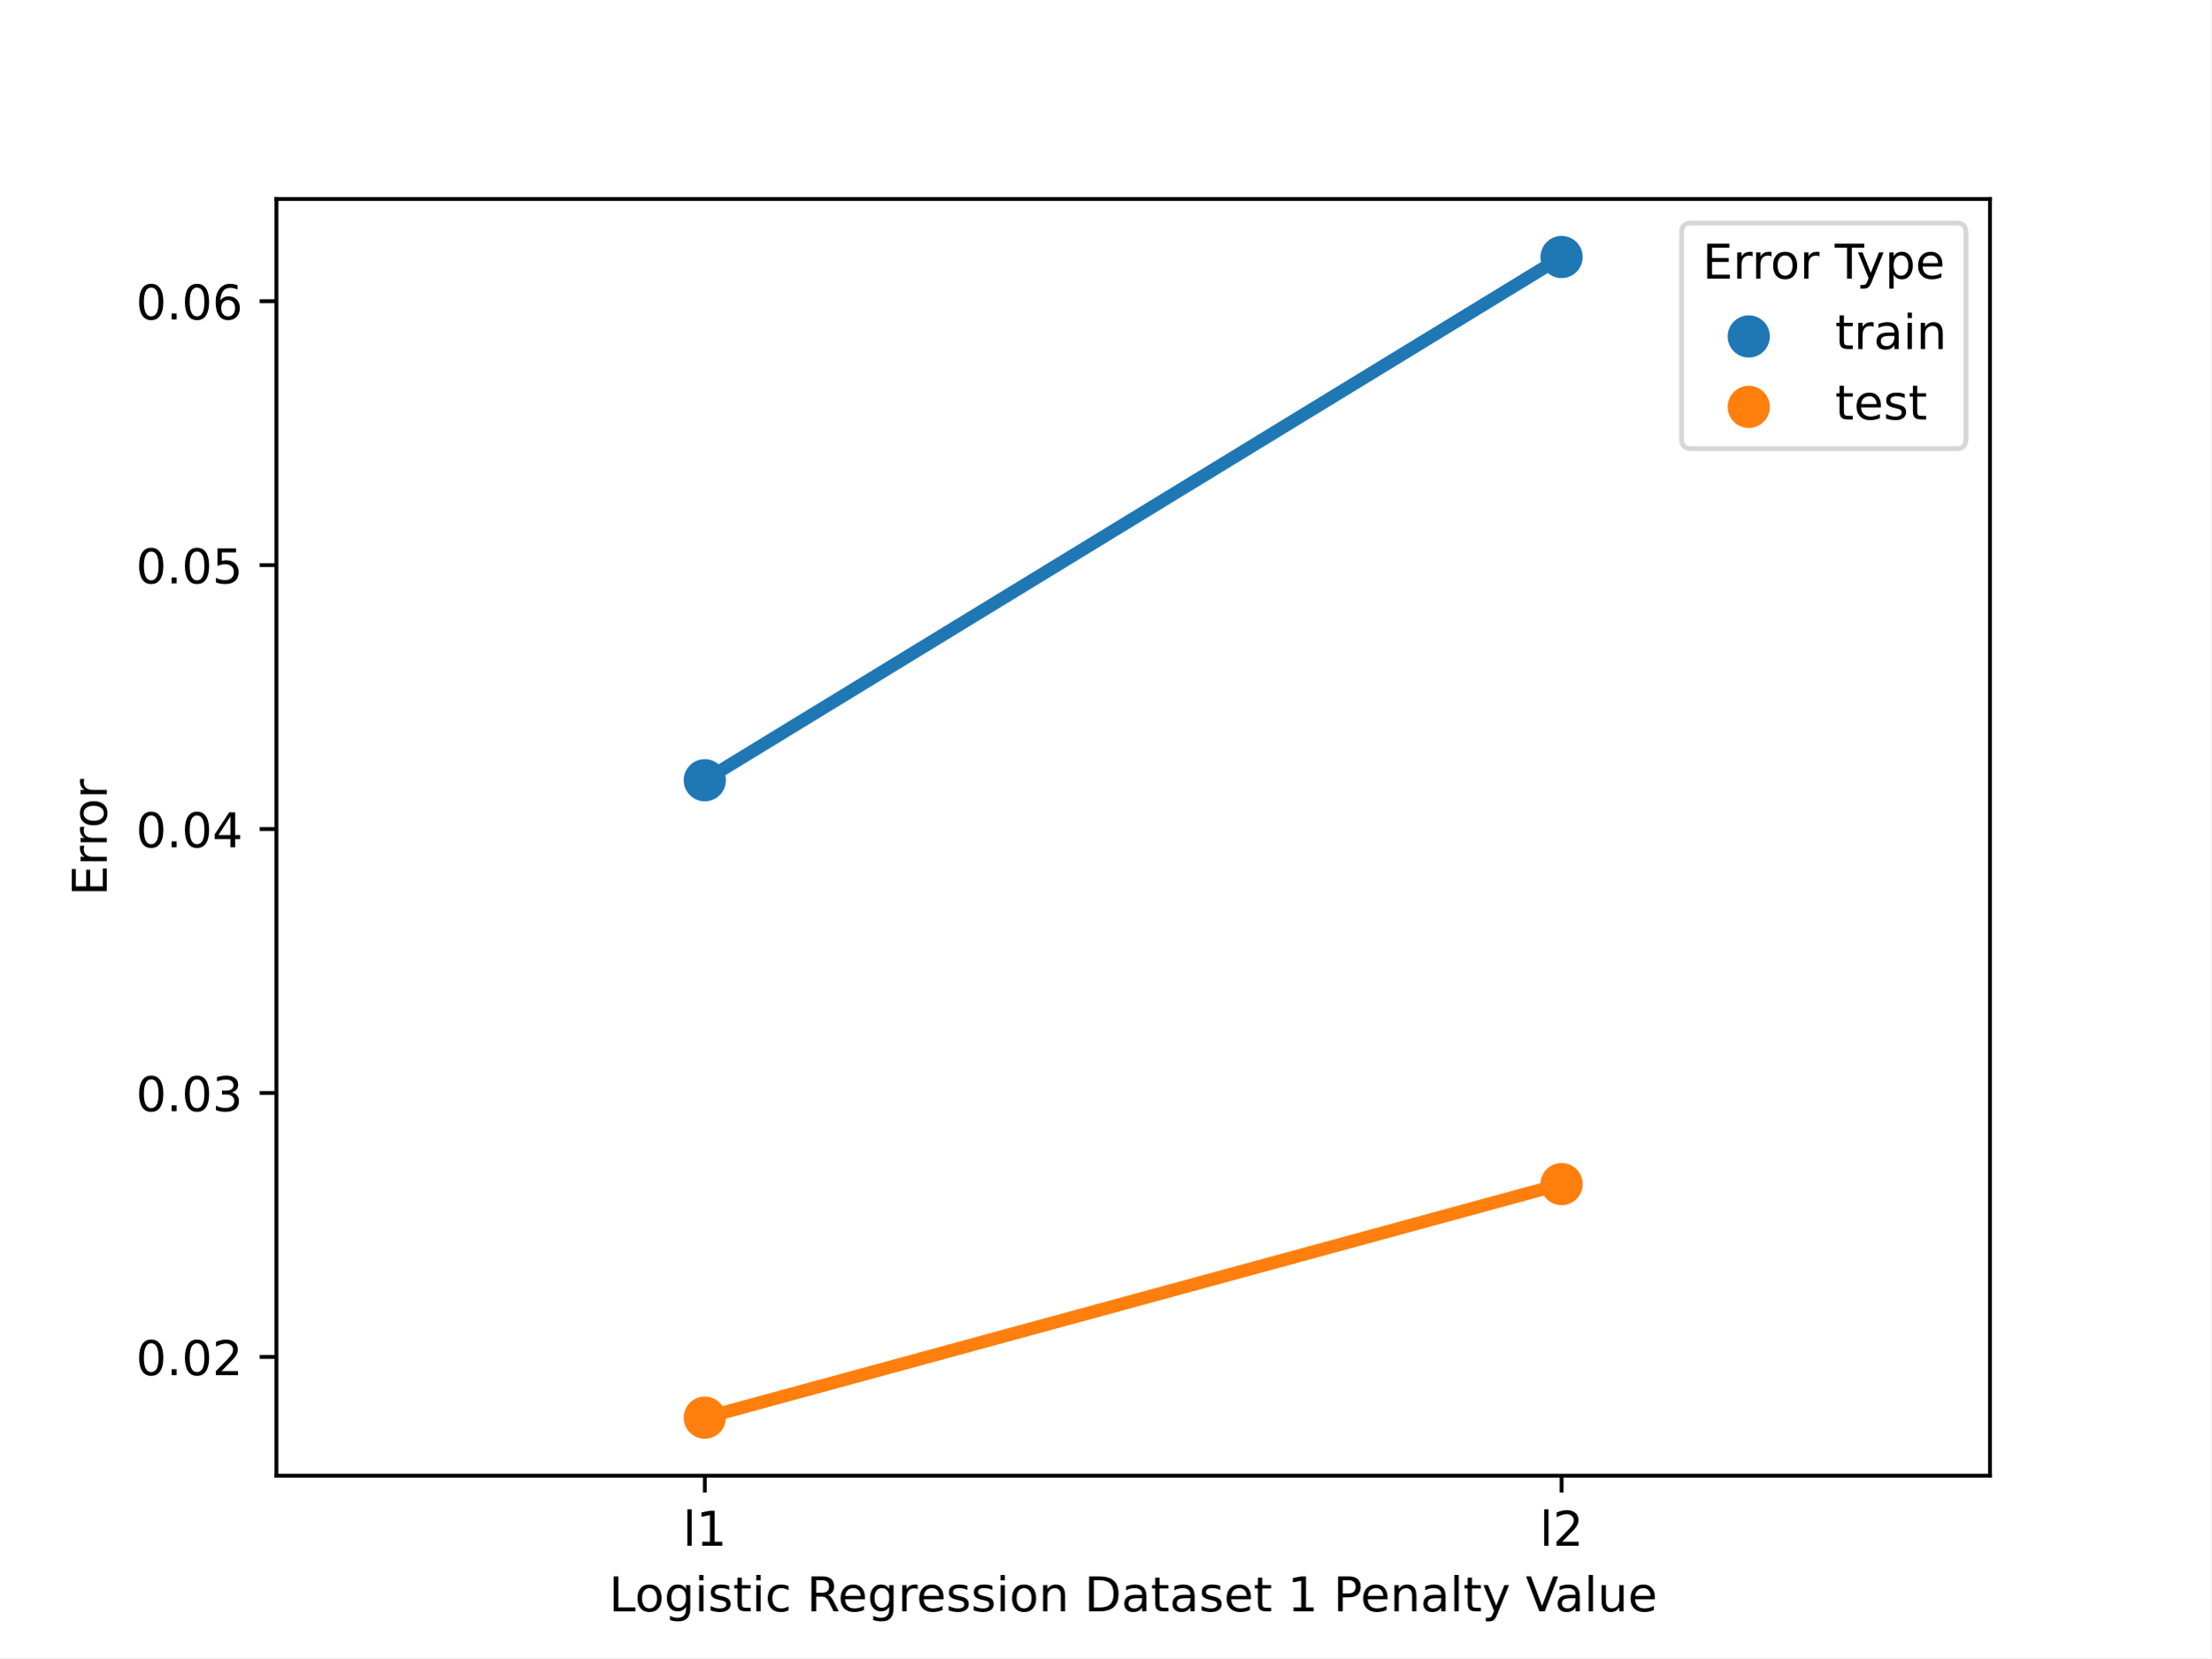
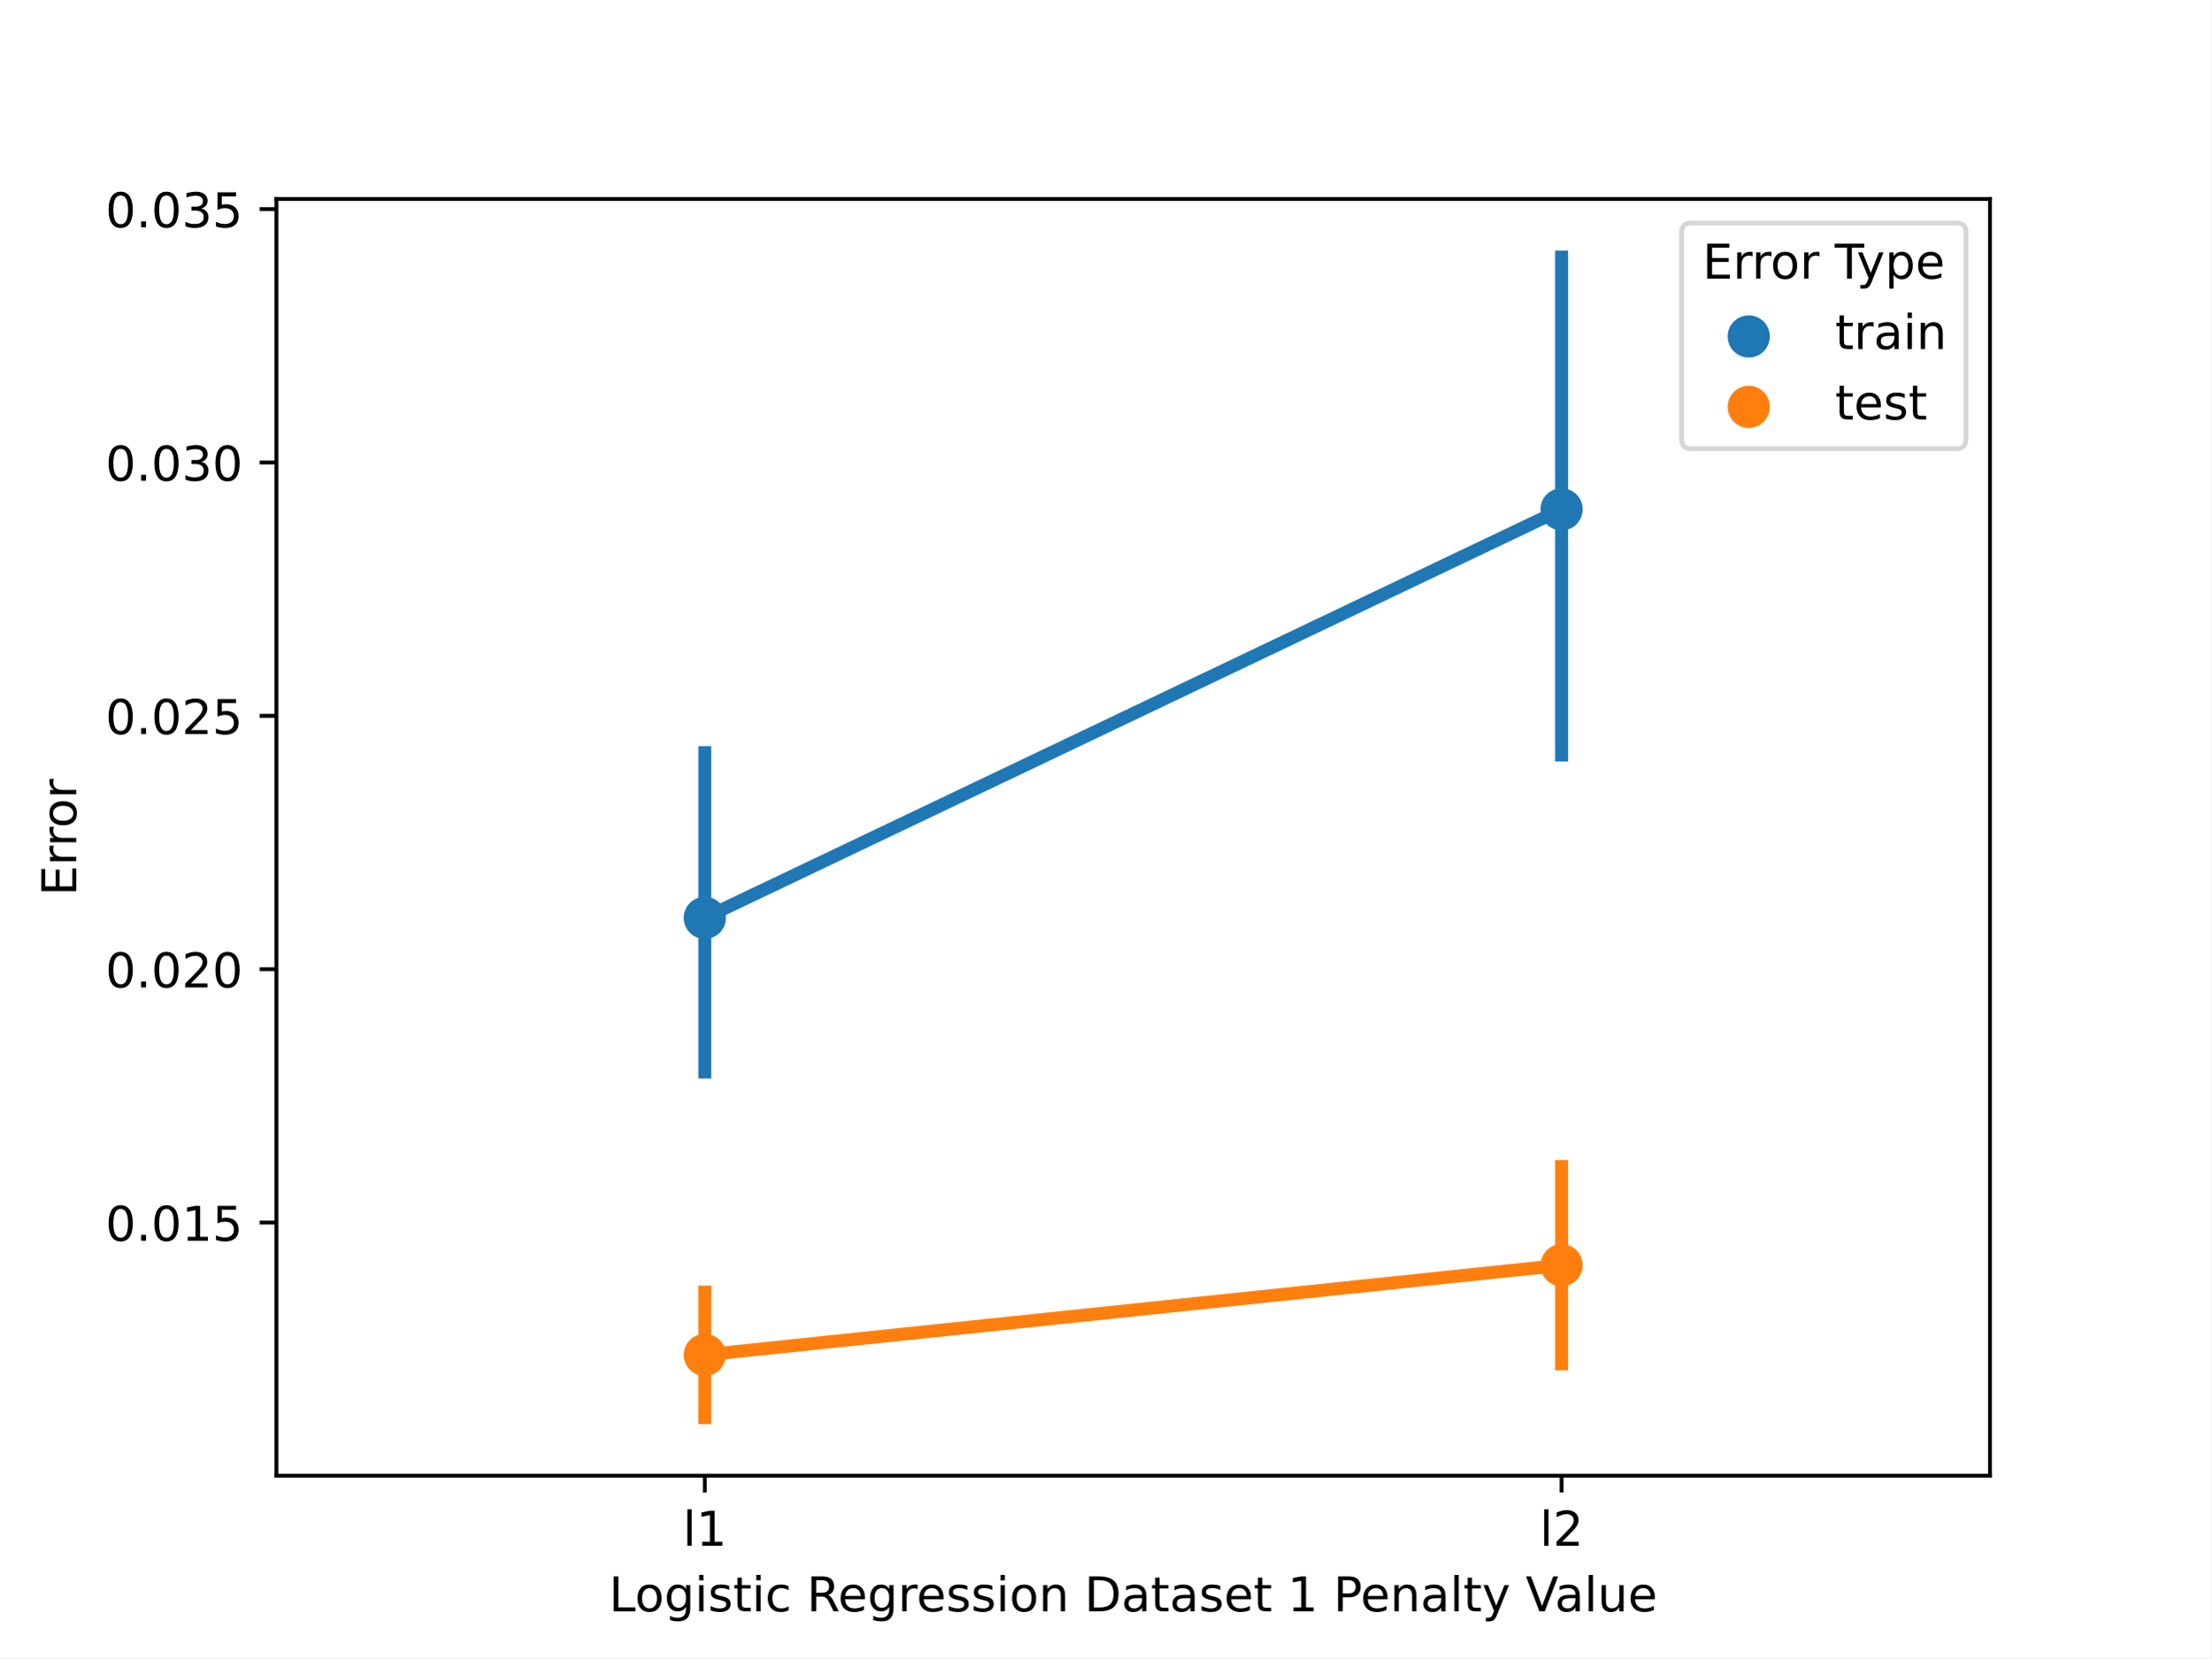
<svg xmlns="http://www.w3.org/2000/svg" xmlns:xlink="http://www.w3.org/1999/xlink" width="460.8pt" height="345.6pt" viewBox="0 0 460.8 345.6" version="1.1">
  <defs>
    <style type="text/css">*{stroke-linejoin: round; stroke-linecap: butt}</style>
  </defs>
  <g id="figure_1">
    <g id="patch_1">
      <path d="M 0 345.6  L 460.8 345.6  L 460.8 0  L 0 0  z " style="fill: #ffffff" />
    </g>
    <g id="axes_1">
      <g id="patch_2">
        <path d="M 57.6 307.584  L 414.72 307.584  L 414.72 41.472  L 57.6 41.472  z " style="fill: #ffffff" />
      </g>
      <g id="line2d_1">
-         <path d="M 146.88 162.625  L 325.44 53.568  " clip-path="url(#pfdaebe6c10)" style="fill: none; stroke: #1f77b4; stroke-width: 2.7; stroke-linecap: square" />
+         <path d="M 146.88 191.312  L 325.44 106.16  " clip-path="url(#p5d0536768e)" style="fill: none; stroke: #1f77b4; stroke-width: 2.7; stroke-linecap: square" />
      </g>
      <g id="line2d_2">
-         <path d="M 146.88 162.625  L 146.88 162.625  " clip-path="url(#pfdaebe6c10)" style="fill: none; stroke: #1f77b4; stroke-width: 2.7; stroke-linecap: square" />
+         <path d="M 146.88 223.442  L 146.88 156.867  " clip-path="url(#p5d0536768e)" style="fill: none; stroke: #1f77b4; stroke-width: 2.7; stroke-linecap: square" />
      </g>
      <g id="line2d_3">
-         <path d="M 325.44 53.568  L 325.44 53.568  " clip-path="url(#pfdaebe6c10)" style="fill: none; stroke: #1f77b4; stroke-width: 2.7; stroke-linecap: square" />
+         <path d="M 325.44 157.356  L 325.44 53.568  " clip-path="url(#p5d0536768e)" style="fill: none; stroke: #1f77b4; stroke-width: 2.7; stroke-linecap: square" />
      </g>
      <g id="PathCollection_1">
        <defs>
-           <path id="m8ed00ed725" d="M 0 3.384  C 0.897 3.384 1.758 3.027 2.393 2.393  C 3.027 1.758 3.384 0.897 3.384 0  C 3.384 -0.897 3.027 -1.758 2.393 -2.393  C 1.758 -3.027 0.897 -3.384 0 -3.384  C -0.897 -3.384 -1.758 -3.027 -2.393 -2.393  C -3.027 -1.758 -3.384 -0.897 -3.384 0  C -3.384 0.897 -3.027 1.758 -2.393 2.393  C -1.758 3.027 -0.897 3.384 0 3.384  z " style="stroke: #1f77b4; stroke-width: 2.025" />
+           <path id="m25387a98ec" d="M 0 3.384  C 0.897 3.384 1.758 3.027 2.393 2.393  C 3.027 1.758 3.384 0.897 3.384 0  C 3.384 -0.897 3.027 -1.758 2.393 -2.393  C 1.758 -3.027 0.897 -3.384 0 -3.384  C -0.897 -3.384 -1.758 -3.027 -2.393 -2.393  C -3.027 -1.758 -3.384 -0.897 -3.384 0  C -3.384 0.897 -3.027 1.758 -2.393 2.393  C -1.758 3.027 -0.897 3.384 0 3.384  z " style="stroke: #1f77b4; stroke-width: 2.025" />
        </defs>
-         <g clip-path="url(#pfdaebe6c10)">
-           <use xlink:href="#m8ed00ed725" x="146.88" y="162.625" style="fill: #1f77b4; stroke: #1f77b4; stroke-width: 2.025" />
-           <use xlink:href="#m8ed00ed725" x="325.44" y="53.568" style="fill: #1f77b4; stroke: #1f77b4; stroke-width: 2.025" />
+         <g clip-path="url(#p5d0536768e)">
+           <use xlink:href="#m25387a98ec" x="146.88" y="191.312" style="fill: #1f77b4; stroke: #1f77b4; stroke-width: 2.025" />
+           <use xlink:href="#m25387a98ec" x="325.44" y="106.16" style="fill: #1f77b4; stroke: #1f77b4; stroke-width: 2.025" />
        </g>
      </g>
      <g id="matplotlib.axis_1">
        <g id="xtick_1">
          <g id="line2d_4">
            <defs>
-               <path id="me43d2e3b27" d="M 0 0  L 0 3.5  " style="stroke: #000000; stroke-width: 0.8" />
-             </defs>
-             <g>
-               <use xlink:href="#me43d2e3b27" x="146.88" y="307.584" style="stroke: #000000; stroke-width: 0.8" />
+               <path id="ma0e6478977" d="M 0 0  L 0 3.5  " style="stroke: #000000; stroke-width: 0.8" />
+             </defs>
+             <g>
+               <use xlink:href="#ma0e6478977" x="146.88" y="307.584" style="stroke: #000000; stroke-width: 0.8" />
            </g>
          </g>
          <g id="text_1">
            <g transform="translate(142.3097 322.1824) scale(0.1 -0.1)">
              <defs>
                <path id="DejaVuSans-6c" d="M 603 4863  L 1178 4863  L 1178 0  L 603 0  L 603 4863  z " transform="scale(0.015625)" />
                <path id="DejaVuSans-31" d="M 794 531  L 1825 531  L 1825 4091  L 703 3866  L 703 4441  L 1819 4666  L 2450 4666  L 2450 531  L 3481 531  L 3481 0  L 794 0  L 794 531  z " transform="scale(0.015625)" />
              </defs>
              <use xlink:href="#DejaVuSans-6c" />
              <use xlink:href="#DejaVuSans-31" x="27.783" />
            </g>
          </g>
        </g>
        <g id="xtick_2">
          <g id="line2d_5">
            <g>
-               <use xlink:href="#me43d2e3b27" x="325.44" y="307.584" style="stroke: #000000; stroke-width: 0.8" />
+               <use xlink:href="#ma0e6478977" x="325.44" y="307.584" style="stroke: #000000; stroke-width: 0.8" />
            </g>
          </g>
          <g id="text_2">
            <g transform="translate(320.8697 322.1824) scale(0.1 -0.1)">
              <defs>
                <path id="DejaVuSans-32" d="M 1228 531  L 3431 531  L 3431 0  L 469 0  L 469 531  Q 828 903 1448 1529  Q 2069 2156 2228 2338  Q 2531 2678 2651 2914  Q 2772 3150 2772 3378  Q 2772 3750 2511 3984  Q 2250 4219 1831 4219  Q 1534 4219 1204 4116  Q 875 4013 500 3803  L 500 4441  Q 881 4594 1212 4672  Q 1544 4750 1819 4750  Q 2544 4750 2975 4387  Q 3406 4025 3406 3419  Q 3406 3131 3298 2873  Q 3191 2616 2906 2266  Q 2828 2175 2409 1742  Q 1991 1309 1228 531  z " transform="scale(0.015625)" />
              </defs>
              <use xlink:href="#DejaVuSans-6c" />
              <use xlink:href="#DejaVuSans-32" x="27.783" />
            </g>
          </g>
        </g>
        <g id="text_3">
          <g transform="translate(126.9006 335.8606) scale(0.1 -0.1)">
            <defs>
              <path id="DejaVuSans-4c" d="M 628 4666  L 1259 4666  L 1259 531  L 3531 531  L 3531 0  L 628 0  L 628 4666  z " transform="scale(0.015625)" />
              <path id="DejaVuSans-6f" d="M 1959 3097  Q 1497 3097 1228 2736  Q 959 2375 959 1747  Q 959 1119 1226 758  Q 1494 397 1959 397  Q 2419 397 2687 759  Q 2956 1122 2956 1747  Q 2956 2369 2687 2733  Q 2419 3097 1959 3097  z M 1959 3584  Q 2709 3584 3137 3096  Q 3566 2609 3566 1747  Q 3566 888 3137 398  Q 2709 -91 1959 -91  Q 1206 -91 779 398  Q 353 888 353 1747  Q 353 2609 779 3096  Q 1206 3584 1959 3584  z " transform="scale(0.015625)" />
              <path id="DejaVuSans-67" d="M 2906 1791  Q 2906 2416 2648 2759  Q 2391 3103 1925 3103  Q 1463 3103 1205 2759  Q 947 2416 947 1791  Q 947 1169 1205 825  Q 1463 481 1925 481  Q 2391 481 2648 825  Q 2906 1169 2906 1791  z M 3481 434  Q 3481 -459 3084 -895  Q 2688 -1331 1869 -1331  Q 1566 -1331 1297 -1286  Q 1028 -1241 775 -1147  L 775 -588  Q 1028 -725 1275 -790  Q 1522 -856 1778 -856  Q 2344 -856 2625 -561  Q 2906 -266 2906 331  L 2906 616  Q 2728 306 2450 153  Q 2172 0 1784 0  Q 1141 0 747 490  Q 353 981 353 1791  Q 353 2603 747 3093  Q 1141 3584 1784 3584  Q 2172 3584 2450 3431  Q 2728 3278 2906 2969  L 2906 3500  L 3481 3500  L 3481 434  z " transform="scale(0.015625)" />
              <path id="DejaVuSans-69" d="M 603 3500  L 1178 3500  L 1178 0  L 603 0  L 603 3500  z M 603 4863  L 1178 4863  L 1178 4134  L 603 4134  L 603 4863  z " transform="scale(0.015625)" />
              <path id="DejaVuSans-73" d="M 2834 3397  L 2834 2853  Q 2591 2978 2328 3040  Q 2066 3103 1784 3103  Q 1356 3103 1142 2972  Q 928 2841 928 2578  Q 928 2378 1081 2264  Q 1234 2150 1697 2047  L 1894 2003  Q 2506 1872 2764 1633  Q 3022 1394 3022 966  Q 3022 478 2636 193  Q 2250 -91 1575 -91  Q 1294 -91 989 -36  Q 684 19 347 128  L 347 722  Q 666 556 975 473  Q 1284 391 1588 391  Q 1994 391 2212 530  Q 2431 669 2431 922  Q 2431 1156 2273 1281  Q 2116 1406 1581 1522  L 1381 1569  Q 847 1681 609 1914  Q 372 2147 372 2553  Q 372 3047 722 3315  Q 1072 3584 1716 3584  Q 2034 3584 2315 3537  Q 2597 3491 2834 3397  z " transform="scale(0.015625)" />
              <path id="DejaVuSans-74" d="M 1172 4494  L 1172 3500  L 2356 3500  L 2356 3053  L 1172 3053  L 1172 1153  Q 1172 725 1289 603  Q 1406 481 1766 481  L 2356 481  L 2356 0  L 1766 0  Q 1100 0 847 248  Q 594 497 594 1153  L 594 3053  L 172 3053  L 172 3500  L 594 3500  L 594 4494  L 1172 4494  z " transform="scale(0.015625)" />
              <path id="DejaVuSans-63" d="M 3122 3366  L 3122 2828  Q 2878 2963 2633 3030  Q 2388 3097 2138 3097  Q 1578 3097 1268 2742  Q 959 2388 959 1747  Q 959 1106 1268 751  Q 1578 397 2138 397  Q 2388 397 2633 464  Q 2878 531 3122 666  L 3122 134  Q 2881 22 2623 -34  Q 2366 -91 2075 -91  Q 1284 -91 818 406  Q 353 903 353 1747  Q 353 2603 823 3093  Q 1294 3584 2113 3584  Q 2378 3584 2631 3529  Q 2884 3475 3122 3366  z " transform="scale(0.015625)" />
              <path id="DejaVuSans-20" transform="scale(0.015625)" />
              <path id="DejaVuSans-52" d="M 2841 2188  Q 3044 2119 3236 1894  Q 3428 1669 3622 1275  L 4263 0  L 3584 0  L 2988 1197  Q 2756 1666 2539 1819  Q 2322 1972 1947 1972  L 1259 1972  L 1259 0  L 628 0  L 628 4666  L 2053 4666  Q 2853 4666 3247 4331  Q 3641 3997 3641 3322  Q 3641 2881 3436 2590  Q 3231 2300 2841 2188  z M 1259 4147  L 1259 2491  L 2053 2491  Q 2509 2491 2742 2702  Q 2975 2913 2975 3322  Q 2975 3731 2742 3939  Q 2509 4147 2053 4147  L 1259 4147  z " transform="scale(0.015625)" />
              <path id="DejaVuSans-65" d="M 3597 1894  L 3597 1613  L 953 1613  Q 991 1019 1311 708  Q 1631 397 2203 397  Q 2534 397 2845 478  Q 3156 559 3463 722  L 3463 178  Q 3153 47 2828 -22  Q 2503 -91 2169 -91  Q 1331 -91 842 396  Q 353 884 353 1716  Q 353 2575 817 3079  Q 1281 3584 2069 3584  Q 2775 3584 3186 3129  Q 3597 2675 3597 1894  z M 3022 2063  Q 3016 2534 2758 2815  Q 2500 3097 2075 3097  Q 1594 3097 1305 2825  Q 1016 2553 972 2059  L 3022 2063  z " transform="scale(0.015625)" />
              <path id="DejaVuSans-72" d="M 2631 2963  Q 2534 3019 2420 3045  Q 2306 3072 2169 3072  Q 1681 3072 1420 2755  Q 1159 2438 1159 1844  L 1159 0  L 581 0  L 581 3500  L 1159 3500  L 1159 2956  Q 1341 3275 1631 3429  Q 1922 3584 2338 3584  Q 2397 3584 2469 3576  Q 2541 3569 2628 3553  L 2631 2963  z " transform="scale(0.015625)" />
              <path id="DejaVuSans-6e" d="M 3513 2113  L 3513 0  L 2938 0  L 2938 2094  Q 2938 2591 2744 2837  Q 2550 3084 2163 3084  Q 1697 3084 1428 2787  Q 1159 2491 1159 1978  L 1159 0  L 581 0  L 581 3500  L 1159 3500  L 1159 2956  Q 1366 3272 1645 3428  Q 1925 3584 2291 3584  Q 2894 3584 3203 3211  Q 3513 2838 3513 2113  z " transform="scale(0.015625)" />
              <path id="DejaVuSans-44" d="M 1259 4147  L 1259 519  L 2022 519  Q 2988 519 3436 956  Q 3884 1394 3884 2338  Q 3884 3275 3436 3711  Q 2988 4147 2022 4147  L 1259 4147  z M 628 4666  L 1925 4666  Q 3281 4666 3915 4102  Q 4550 3538 4550 2338  Q 4550 1131 3912 565  Q 3275 0 1925 0  L 628 0  L 628 4666  z " transform="scale(0.015625)" />
              <path id="DejaVuSans-61" d="M 2194 1759  Q 1497 1759 1228 1600  Q 959 1441 959 1056  Q 959 750 1161 570  Q 1363 391 1709 391  Q 2188 391 2477 730  Q 2766 1069 2766 1631  L 2766 1759  L 2194 1759  z M 3341 1997  L 3341 0  L 2766 0  L 2766 531  Q 2569 213 2275 61  Q 1981 -91 1556 -91  Q 1019 -91 701 211  Q 384 513 384 1019  Q 384 1609 779 1909  Q 1175 2209 1959 2209  L 2766 2209  L 2766 2266  Q 2766 2663 2505 2880  Q 2244 3097 1772 3097  Q 1472 3097 1187 3025  Q 903 2953 641 2809  L 641 3341  Q 956 3463 1253 3523  Q 1550 3584 1831 3584  Q 2591 3584 2966 3190  Q 3341 2797 3341 1997  z " transform="scale(0.015625)" />
              <path id="DejaVuSans-50" d="M 1259 4147  L 1259 2394  L 2053 2394  Q 2494 2394 2734 2622  Q 2975 2850 2975 3272  Q 2975 3691 2734 3919  Q 2494 4147 2053 4147  L 1259 4147  z M 628 4666  L 2053 4666  Q 2838 4666 3239 4311  Q 3641 3956 3641 3272  Q 3641 2581 3239 2228  Q 2838 1875 2053 1875  L 1259 1875  L 1259 0  L 628 0  L 628 4666  z " transform="scale(0.015625)" />
              <path id="DejaVuSans-79" d="M 2059 -325  Q 1816 -950 1584 -1140  Q 1353 -1331 966 -1331  L 506 -1331  L 506 -850  L 844 -850  Q 1081 -850 1212 -737  Q 1344 -625 1503 -206  L 1606 56  L 191 3500  L 800 3500  L 1894 763  L 2988 3500  L 3597 3500  L 2059 -325  z " transform="scale(0.015625)" />
              <path id="DejaVuSans-56" d="M 1831 0  L 50 4666  L 709 4666  L 2188 738  L 3669 4666  L 4325 4666  L 2547 0  L 1831 0  z " transform="scale(0.015625)" />
              <path id="DejaVuSans-75" d="M 544 1381  L 544 3500  L 1119 3500  L 1119 1403  Q 1119 906 1312 657  Q 1506 409 1894 409  Q 2359 409 2629 706  Q 2900 1003 2900 1516  L 2900 3500  L 3475 3500  L 3475 0  L 2900 0  L 2900 538  Q 2691 219 2414 64  Q 2138 -91 1772 -91  Q 1169 -91 856 284  Q 544 659 544 1381  z M 1991 3584  L 1991 3584  z " transform="scale(0.015625)" />
            </defs>
            <use xlink:href="#DejaVuSans-4c" />
            <use xlink:href="#DejaVuSans-6f" x="53.963" />
            <use xlink:href="#DejaVuSans-67" x="115.145" />
            <use xlink:href="#DejaVuSans-69" x="178.621" />
            <use xlink:href="#DejaVuSans-73" x="206.404" />
            <use xlink:href="#DejaVuSans-74" x="258.504" />
            <use xlink:href="#DejaVuSans-69" x="297.713" />
            <use xlink:href="#DejaVuSans-63" x="325.496" />
            <use xlink:href="#DejaVuSans-20" x="380.477" />
            <use xlink:href="#DejaVuSans-52" x="412.264" />
            <use xlink:href="#DejaVuSans-65" x="477.246" />
            <use xlink:href="#DejaVuSans-67" x="538.77" />
            <use xlink:href="#DejaVuSans-72" x="602.246" />
            <use xlink:href="#DejaVuSans-65" x="641.109" />
            <use xlink:href="#DejaVuSans-73" x="702.633" />
            <use xlink:href="#DejaVuSans-73" x="754.732" />
            <use xlink:href="#DejaVuSans-69" x="806.832" />
            <use xlink:href="#DejaVuSans-6f" x="834.615" />
            <use xlink:href="#DejaVuSans-6e" x="895.797" />
            <use xlink:href="#DejaVuSans-20" x="959.176" />
            <use xlink:href="#DejaVuSans-44" x="990.963" />
            <use xlink:href="#DejaVuSans-61" x="1067.965" />
            <use xlink:href="#DejaVuSans-74" x="1129.244" />
            <use xlink:href="#DejaVuSans-61" x="1168.453" />
            <use xlink:href="#DejaVuSans-73" x="1229.732" />
            <use xlink:href="#DejaVuSans-65" x="1281.832" />
            <use xlink:href="#DejaVuSans-74" x="1343.355" />
            <use xlink:href="#DejaVuSans-20" x="1382.564" />
            <use xlink:href="#DejaVuSans-31" x="1414.352" />
            <use xlink:href="#DejaVuSans-20" x="1477.975" />
            <use xlink:href="#DejaVuSans-50" x="1509.762" />
            <use xlink:href="#DejaVuSans-65" x="1566.439" />
            <use xlink:href="#DejaVuSans-6e" x="1627.963" />
            <use xlink:href="#DejaVuSans-61" x="1691.342" />
            <use xlink:href="#DejaVuSans-6c" x="1752.621" />
            <use xlink:href="#DejaVuSans-74" x="1780.404" />
            <use xlink:href="#DejaVuSans-79" x="1819.613" />
            <use xlink:href="#DejaVuSans-20" x="1878.793" />
            <use xlink:href="#DejaVuSans-56" x="1910.58" />
            <use xlink:href="#DejaVuSans-61" x="1971.238" />
            <use xlink:href="#DejaVuSans-6c" x="2032.518" />
            <use xlink:href="#DejaVuSans-75" x="2060.301" />
            <use xlink:href="#DejaVuSans-65" x="2123.68" />
          </g>
        </g>
      </g>
      <g id="matplotlib.axis_2">
        <g id="ytick_1">
          <g id="line2d_6">
            <defs>
-               <path id="m105367e61f" d="M 0 0  L -3.5 0  " style="stroke: #000000; stroke-width: 0.8" />
-             </defs>
-             <g>
-               <use xlink:href="#m105367e61f" x="57.6" y="282.83" style="stroke: #000000; stroke-width: 0.8" />
+               <path id="me7c68410da" d="M 0 0  L -3.5 0  " style="stroke: #000000; stroke-width: 0.8" />
+             </defs>
+             <g>
+               <use xlink:href="#me7c68410da" x="57.6" y="254.827" style="stroke: #000000; stroke-width: 0.8" />
            </g>
          </g>
          <g id="text_4">
-             <g transform="translate(28.33438 286.6293) scale(0.1 -0.1)">
+             <g transform="translate(21.97188 258.626) scale(0.1 -0.1)">
              <defs>
                <path id="DejaVuSans-30" d="M 2034 4250  Q 1547 4250 1301 3770  Q 1056 3291 1056 2328  Q 1056 1369 1301 889  Q 1547 409 2034 409  Q 2525 409 2770 889  Q 3016 1369 3016 2328  Q 3016 3291 2770 3770  Q 2525 4250 2034 4250  z M 2034 4750  Q 2819 4750 3233 4129  Q 3647 3509 3647 2328  Q 3647 1150 3233 529  Q 2819 -91 2034 -91  Q 1250 -91 836 529  Q 422 1150 422 2328  Q 422 3509 836 4129  Q 1250 4750 2034 4750  z " transform="scale(0.015625)" />
                <path id="DejaVuSans-2e" d="M 684 794  L 1344 794  L 1344 0  L 684 0  L 684 794  z " transform="scale(0.015625)" />
+                 <path id="DejaVuSans-35" d="M 691 4666  L 3169 4666  L 3169 4134  L 1269 4134  L 1269 2991  Q 1406 3038 1543 3061  Q 1681 3084 1819 3084  Q 2600 3084 3056 2656  Q 3513 2228 3513 1497  Q 3513 744 3044 326  Q 2575 -91 1722 -91  Q 1428 -91 1123 -41  Q 819 9 494 109  L 494 744  Q 775 591 1075 516  Q 1375 441 1709 441  Q 2250 441 2565 725  Q 2881 1009 2881 1497  Q 2881 1984 2565 2268  Q 2250 2553 1709 2553  Q 1456 2553 1204 2497  Q 953 2441 691 2322  L 691 4666  z " transform="scale(0.015625)" />
              </defs>
              <use xlink:href="#DejaVuSans-30" />
              <use xlink:href="#DejaVuSans-2e" x="63.623" />
              <use xlink:href="#DejaVuSans-30" x="95.41" />
-               <use xlink:href="#DejaVuSans-32" x="159.033" />
+               <use xlink:href="#DejaVuSans-31" x="159.033" />
+               <use xlink:href="#DejaVuSans-35" x="222.656" />
            </g>
          </g>
        </g>
        <g id="ytick_2">
          <g id="line2d_7">
            <g>
-               <use xlink:href="#m105367e61f" x="57.6" y="227.817" style="stroke: #000000; stroke-width: 0.8" />
+               <use xlink:href="#me7c68410da" x="57.6" y="202.014" style="stroke: #000000; stroke-width: 0.8" />
            </g>
          </g>
          <g id="text_5">
-             <g transform="translate(28.33438 231.6161) scale(0.1 -0.1)">
+             <g transform="translate(21.97188 205.8132) scale(0.1 -0.1)">
+               <use xlink:href="#DejaVuSans-30" />
+               <use xlink:href="#DejaVuSans-2e" x="63.623" />
+               <use xlink:href="#DejaVuSans-30" x="95.41" />
+               <use xlink:href="#DejaVuSans-32" x="159.033" />
+               <use xlink:href="#DejaVuSans-30" x="222.656" />
+             </g>
+           </g>
+         </g>
+         <g id="ytick_3">
+           <g id="line2d_8">
+             <g>
+               <use xlink:href="#me7c68410da" x="57.6" y="149.201" style="stroke: #000000; stroke-width: 0.8" />
+             </g>
+           </g>
+           <g id="text_6">
+             <g transform="translate(21.97188 153.0003) scale(0.1 -0.1)">
+               <use xlink:href="#DejaVuSans-30" />
+               <use xlink:href="#DejaVuSans-2e" x="63.623" />
+               <use xlink:href="#DejaVuSans-30" x="95.41" />
+               <use xlink:href="#DejaVuSans-32" x="159.033" />
+               <use xlink:href="#DejaVuSans-35" x="222.656" />
+             </g>
+           </g>
+         </g>
+         <g id="ytick_4">
+           <g id="line2d_9">
+             <g>
+               <use xlink:href="#me7c68410da" x="57.6" y="96.388" style="stroke: #000000; stroke-width: 0.8" />
+             </g>
+           </g>
+           <g id="text_7">
+             <g transform="translate(21.97188 100.1875) scale(0.1 -0.1)">
              <defs>
                <path id="DejaVuSans-33" d="M 2597 2516  Q 3050 2419 3304 2112  Q 3559 1806 3559 1356  Q 3559 666 3084 287  Q 2609 -91 1734 -91  Q 1441 -91 1130 -33  Q 819 25 488 141  L 488 750  Q 750 597 1062 519  Q 1375 441 1716 441  Q 2309 441 2620 675  Q 2931 909 2931 1356  Q 2931 1769 2642 2001  Q 2353 2234 1838 2234  L 1294 2234  L 1294 2753  L 1863 2753  Q 2328 2753 2575 2939  Q 2822 3125 2822 3475  Q 2822 3834 2567 4026  Q 2313 4219 1838 4219  Q 1578 4219 1281 4162  Q 984 4106 628 3988  L 628 4550  Q 988 4650 1302 4700  Q 1616 4750 1894 4750  Q 2613 4750 3031 4423  Q 3450 4097 3450 3541  Q 3450 3153 3228 2886  Q 3006 2619 2597 2516  z " transform="scale(0.015625)" />
              </defs>
              <use xlink:href="#DejaVuSans-30" />
              <use xlink:href="#DejaVuSans-2e" x="63.623" />
              <use xlink:href="#DejaVuSans-30" x="95.41" />
              <use xlink:href="#DejaVuSans-33" x="159.033" />
-             </g>
-           </g>
-         </g>
-         <g id="ytick_3">
-           <g id="line2d_8">
-             <g>
-               <use xlink:href="#m105367e61f" x="57.6" y="172.804" style="stroke: #000000; stroke-width: 0.8" />
-             </g>
-           </g>
-           <g id="text_6">
-             <g transform="translate(28.33438 176.6029) scale(0.1 -0.1)">
-               <defs>
-                 <path id="DejaVuSans-34" d="M 2419 4116  L 825 1625  L 2419 1625  L 2419 4116  z M 2253 4666  L 3047 4666  L 3047 1625  L 3713 1625  L 3713 1100  L 3047 1100  L 3047 0  L 2419 0  L 2419 1100  L 313 1100  L 313 1709  L 2253 4666  z " transform="scale(0.015625)" />
-               </defs>
-               <use xlink:href="#DejaVuSans-30" />
-               <use xlink:href="#DejaVuSans-2e" x="63.623" />
-               <use xlink:href="#DejaVuSans-30" x="95.41" />
-               <use xlink:href="#DejaVuSans-34" x="159.033" />
-             </g>
-           </g>
-         </g>
-         <g id="ytick_4">
-           <g id="line2d_9">
-             <g>
-               <use xlink:href="#m105367e61f" x="57.6" y="117.79" style="stroke: #000000; stroke-width: 0.8" />
-             </g>
-           </g>
-           <g id="text_7">
-             <g transform="translate(28.33438 121.5897) scale(0.1 -0.1)">
-               <defs>
-                 <path id="DejaVuSans-35" d="M 691 4666  L 3169 4666  L 3169 4134  L 1269 4134  L 1269 2991  Q 1406 3038 1543 3061  Q 1681 3084 1819 3084  Q 2600 3084 3056 2656  Q 3513 2228 3513 1497  Q 3513 744 3044 326  Q 2575 -91 1722 -91  Q 1428 -91 1123 -41  Q 819 9 494 109  L 494 744  Q 775 591 1075 516  Q 1375 441 1709 441  Q 2250 441 2565 725  Q 2881 1009 2881 1497  Q 2881 1984 2565 2268  Q 2250 2553 1709 2553  Q 1456 2553 1204 2497  Q 953 2441 691 2322  L 691 4666  z " transform="scale(0.015625)" />
-               </defs>
-               <use xlink:href="#DejaVuSans-30" />
-               <use xlink:href="#DejaVuSans-2e" x="63.623" />
-               <use xlink:href="#DejaVuSans-30" x="95.41" />
-               <use xlink:href="#DejaVuSans-35" x="159.033" />
+               <use xlink:href="#DejaVuSans-30" x="222.656" />
            </g>
          </g>
        </g>
        <g id="ytick_5">
          <g id="line2d_10">
            <g>
-               <use xlink:href="#m105367e61f" x="57.6" y="62.777" style="stroke: #000000; stroke-width: 0.8" />
+               <use xlink:href="#me7c68410da" x="57.6" y="43.575" style="stroke: #000000; stroke-width: 0.8" />
            </g>
          </g>
          <g id="text_8">
-             <g transform="translate(28.33438 66.57648) scale(0.1 -0.1)">
-               <defs>
-                 <path id="DejaVuSans-36" d="M 2113 2584  Q 1688 2584 1439 2293  Q 1191 2003 1191 1497  Q 1191 994 1439 701  Q 1688 409 2113 409  Q 2538 409 2786 701  Q 3034 994 3034 1497  Q 3034 2003 2786 2293  Q 2538 2584 2113 2584  z M 3366 4563  L 3366 3988  Q 3128 4100 2886 4159  Q 2644 4219 2406 4219  Q 1781 4219 1451 3797  Q 1122 3375 1075 2522  Q 1259 2794 1537 2939  Q 1816 3084 2150 3084  Q 2853 3084 3261 2657  Q 3669 2231 3669 1497  Q 3669 778 3244 343  Q 2819 -91 2113 -91  Q 1303 -91 875 529  Q 447 1150 447 2328  Q 447 3434 972 4092  Q 1497 4750 2381 4750  Q 2619 4750 2861 4703  Q 3103 4656 3366 4563  z " transform="scale(0.015625)" />
-               </defs>
-               <use xlink:href="#DejaVuSans-30" />
-               <use xlink:href="#DejaVuSans-2e" x="63.623" />
-               <use xlink:href="#DejaVuSans-30" x="95.41" />
-               <use xlink:href="#DejaVuSans-36" x="159.033" />
+             <g transform="translate(21.97188 47.37466) scale(0.1 -0.1)">
+               <use xlink:href="#DejaVuSans-30" />
+               <use xlink:href="#DejaVuSans-2e" x="63.623" />
+               <use xlink:href="#DejaVuSans-30" x="95.41" />
+               <use xlink:href="#DejaVuSans-33" x="159.033" />
+               <use xlink:href="#DejaVuSans-35" x="222.656" />
            </g>
          </g>
        </g>
        <g id="text_9">
-           <g transform="translate(22.25469 186.7132) rotate(-90) scale(0.1 -0.1)">
+           <g transform="translate(15.89219 186.7132) rotate(-90) scale(0.1 -0.1)">
            <defs>
              <path id="DejaVuSans-45" d="M 628 4666  L 3578 4666  L 3578 4134  L 1259 4134  L 1259 2753  L 3481 2753  L 3481 2222  L 1259 2222  L 1259 531  L 3634 531  L 3634 0  L 628 0  L 628 4666  z " transform="scale(0.015625)" />
            </defs>
            <use xlink:href="#DejaVuSans-45" />
            <use xlink:href="#DejaVuSans-72" x="63.184" />
            <use xlink:href="#DejaVuSans-72" x="102.547" />
            <use xlink:href="#DejaVuSans-6f" x="141.41" />
            <use xlink:href="#DejaVuSans-72" x="202.592" />
          </g>
        </g>
      </g>
      <g id="line2d_11">
-         <path d="M 146.88 295.488  L 325.44 246.804  " clip-path="url(#pfdaebe6c10)" style="fill: none; stroke: #ff7f0e; stroke-width: 2.7; stroke-linecap: square" />
+         <path d="M 146.88 282.402  L 325.44 263.707  " clip-path="url(#p5d0536768e)" style="fill: none; stroke: #ff7f0e; stroke-width: 2.7; stroke-linecap: square" />
      </g>
      <g id="line2d_12">
-         <path d="M 146.88 295.488  L 146.88 295.488  " clip-path="url(#pfdaebe6c10)" style="fill: none; stroke: #ff7f0e; stroke-width: 2.7; stroke-linecap: square" />
+         <path d="M 146.88 295.488  L 146.88 269.315  " clip-path="url(#p5d0536768e)" style="fill: none; stroke: #ff7f0e; stroke-width: 2.7; stroke-linecap: square" />
      </g>
      <g id="line2d_13">
-         <path d="M 325.44 246.804  L 325.44 246.804  " clip-path="url(#pfdaebe6c10)" style="fill: none; stroke: #ff7f0e; stroke-width: 2.7; stroke-linecap: square" />
+         <path d="M 325.44 284.271  L 325.44 243.143  " clip-path="url(#p5d0536768e)" style="fill: none; stroke: #ff7f0e; stroke-width: 2.7; stroke-linecap: square" />
      </g>
      <g id="PathCollection_2">
        <defs>
-           <path id="m5e7dc7e36b" d="M 0 3.384  C 0.897 3.384 1.758 3.027 2.393 2.393  C 3.027 1.758 3.384 0.897 3.384 0  C 3.384 -0.897 3.027 -1.758 2.393 -2.393  C 1.758 -3.027 0.897 -3.384 0 -3.384  C -0.897 -3.384 -1.758 -3.027 -2.393 -2.393  C -3.027 -1.758 -3.384 -0.897 -3.384 0  C -3.384 0.897 -3.027 1.758 -2.393 2.393  C -1.758 3.027 -0.897 3.384 0 3.384  z " style="stroke: #ff7f0e; stroke-width: 2.025" />
+           <path id="m1013ad0f7e" d="M 0 3.384  C 0.897 3.384 1.758 3.027 2.393 2.393  C 3.027 1.758 3.384 0.897 3.384 0  C 3.384 -0.897 3.027 -1.758 2.393 -2.393  C 1.758 -3.027 0.897 -3.384 0 -3.384  C -0.897 -3.384 -1.758 -3.027 -2.393 -2.393  C -3.027 -1.758 -3.384 -0.897 -3.384 0  C -3.384 0.897 -3.027 1.758 -2.393 2.393  C -1.758 3.027 -0.897 3.384 0 3.384  z " style="stroke: #ff7f0e; stroke-width: 2.025" />
        </defs>
-         <g clip-path="url(#pfdaebe6c10)">
-           <use xlink:href="#m5e7dc7e36b" x="146.88" y="295.488" style="fill: #ff7f0e; stroke: #ff7f0e; stroke-width: 2.025" />
-           <use xlink:href="#m5e7dc7e36b" x="325.44" y="246.804" style="fill: #ff7f0e; stroke: #ff7f0e; stroke-width: 2.025" />
+         <g clip-path="url(#p5d0536768e)">
+           <use xlink:href="#m1013ad0f7e" x="146.88" y="282.402" style="fill: #ff7f0e; stroke: #ff7f0e; stroke-width: 2.025" />
+           <use xlink:href="#m1013ad0f7e" x="325.44" y="263.707" style="fill: #ff7f0e; stroke: #ff7f0e; stroke-width: 2.025" />
        </g>
      </g>
      <g id="patch_3">
        <path d="M 57.6 307.584  L 57.6 41.472  " style="fill: none; stroke: #000000; stroke-width: 0.8; stroke-linejoin: miter; stroke-linecap: square" />
      </g>
      <g id="patch_4">
        <path d="M 414.72 307.584  L 414.72 41.472  " style="fill: none; stroke: #000000; stroke-width: 0.8; stroke-linejoin: miter; stroke-linecap: square" />
      </g>
      <g id="patch_5">
        <path d="M 57.6 307.584  L 414.72 307.584  " style="fill: none; stroke: #000000; stroke-width: 0.8; stroke-linejoin: miter; stroke-linecap: square" />
      </g>
      <g id="patch_6">
        <path d="M 57.6 41.472  L 414.72 41.472  " style="fill: none; stroke: #000000; stroke-width: 0.8; stroke-linejoin: miter; stroke-linecap: square" />
      </g>
      <g id="legend_1">
        <g id="patch_7">
          <path d="M 352.445 93.506  L 407.72 93.506  Q 409.72 93.506 409.72 91.506  L 409.72 48.472  Q 409.72 46.472 407.72 46.472  L 352.445 46.472  Q 350.445 46.472 350.445 48.472  L 350.445 91.506  Q 350.445 93.506 352.445 93.506  z " style="fill: #ffffff; opacity: 0.8; stroke: #cccccc; stroke-linejoin: miter" />
        </g>
        <g id="text_10">
          <g transform="translate(354.8255 58.07044) scale(0.1 -0.1)">
            <defs>
              <path id="DejaVuSans-54" d="M -19 4666  L 3928 4666  L 3928 4134  L 2272 4134  L 2272 0  L 1638 0  L 1638 4134  L -19 4134  L -19 4666  z " transform="scale(0.015625)" />
              <path id="DejaVuSans-70" d="M 1159 525  L 1159 -1331  L 581 -1331  L 581 3500  L 1159 3500  L 1159 2969  Q 1341 3281 1617 3432  Q 1894 3584 2278 3584  Q 2916 3584 3314 3078  Q 3713 2572 3713 1747  Q 3713 922 3314 415  Q 2916 -91 2278 -91  Q 1894 -91 1617 61  Q 1341 213 1159 525  z M 3116 1747  Q 3116 2381 2855 2742  Q 2594 3103 2138 3103  Q 1681 3103 1420 2742  Q 1159 2381 1159 1747  Q 1159 1113 1420 752  Q 1681 391 2138 391  Q 2594 391 2855 752  Q 3116 1113 3116 1747  z " transform="scale(0.015625)" />
            </defs>
            <use xlink:href="#DejaVuSans-45" />
            <use xlink:href="#DejaVuSans-72" x="63.184" />
            <use xlink:href="#DejaVuSans-72" x="102.547" />
            <use xlink:href="#DejaVuSans-6f" x="141.41" />
            <use xlink:href="#DejaVuSans-72" x="202.592" />
            <use xlink:href="#DejaVuSans-20" x="243.705" />
            <use xlink:href="#DejaVuSans-54" x="275.492" />
            <use xlink:href="#DejaVuSans-79" x="320.951" />
            <use xlink:href="#DejaVuSans-70" x="380.131" />
            <use xlink:href="#DejaVuSans-65" x="443.607" />
          </g>
        </g>
        <g id="PathCollection_3">
          <g>
-             <use xlink:href="#m8ed00ed725" x="364.445" y="70.124" style="fill: #1f77b4; stroke: #1f77b4; stroke-width: 2.025" />
+             <use xlink:href="#m25387a98ec" x="364.445" y="70.124" style="fill: #1f77b4; stroke: #1f77b4; stroke-width: 2.025" />
          </g>
        </g>
        <g id="text_11">
          <g transform="translate(382.445 72.74856) scale(0.1 -0.1)">
            <use xlink:href="#DejaVuSans-74" />
            <use xlink:href="#DejaVuSans-72" x="39.209" />
            <use xlink:href="#DejaVuSans-61" x="80.322" />
            <use xlink:href="#DejaVuSans-69" x="141.602" />
            <use xlink:href="#DejaVuSans-6e" x="169.385" />
          </g>
        </g>
        <g id="PathCollection_4">
          <g>
-             <use xlink:href="#m5e7dc7e36b" x="364.445" y="84.802" style="fill: #ff7f0e; stroke: #ff7f0e; stroke-width: 2.025" />
+             <use xlink:href="#m1013ad0f7e" x="364.445" y="84.802" style="fill: #ff7f0e; stroke: #ff7f0e; stroke-width: 2.025" />
          </g>
        </g>
        <g id="text_12">
          <g transform="translate(382.445 87.42669) scale(0.1 -0.1)">
            <use xlink:href="#DejaVuSans-74" />
            <use xlink:href="#DejaVuSans-65" x="39.209" />
            <use xlink:href="#DejaVuSans-73" x="100.732" />
            <use xlink:href="#DejaVuSans-74" x="152.832" />
          </g>
        </g>
      </g>
    </g>
  </g>
  <defs>
-     <clipPath id="pfdaebe6c10">
+     <clipPath id="p5d0536768e">
      <rect x="57.6" y="41.472" width="357.12" height="266.112" />
    </clipPath>
  </defs>
</svg>
